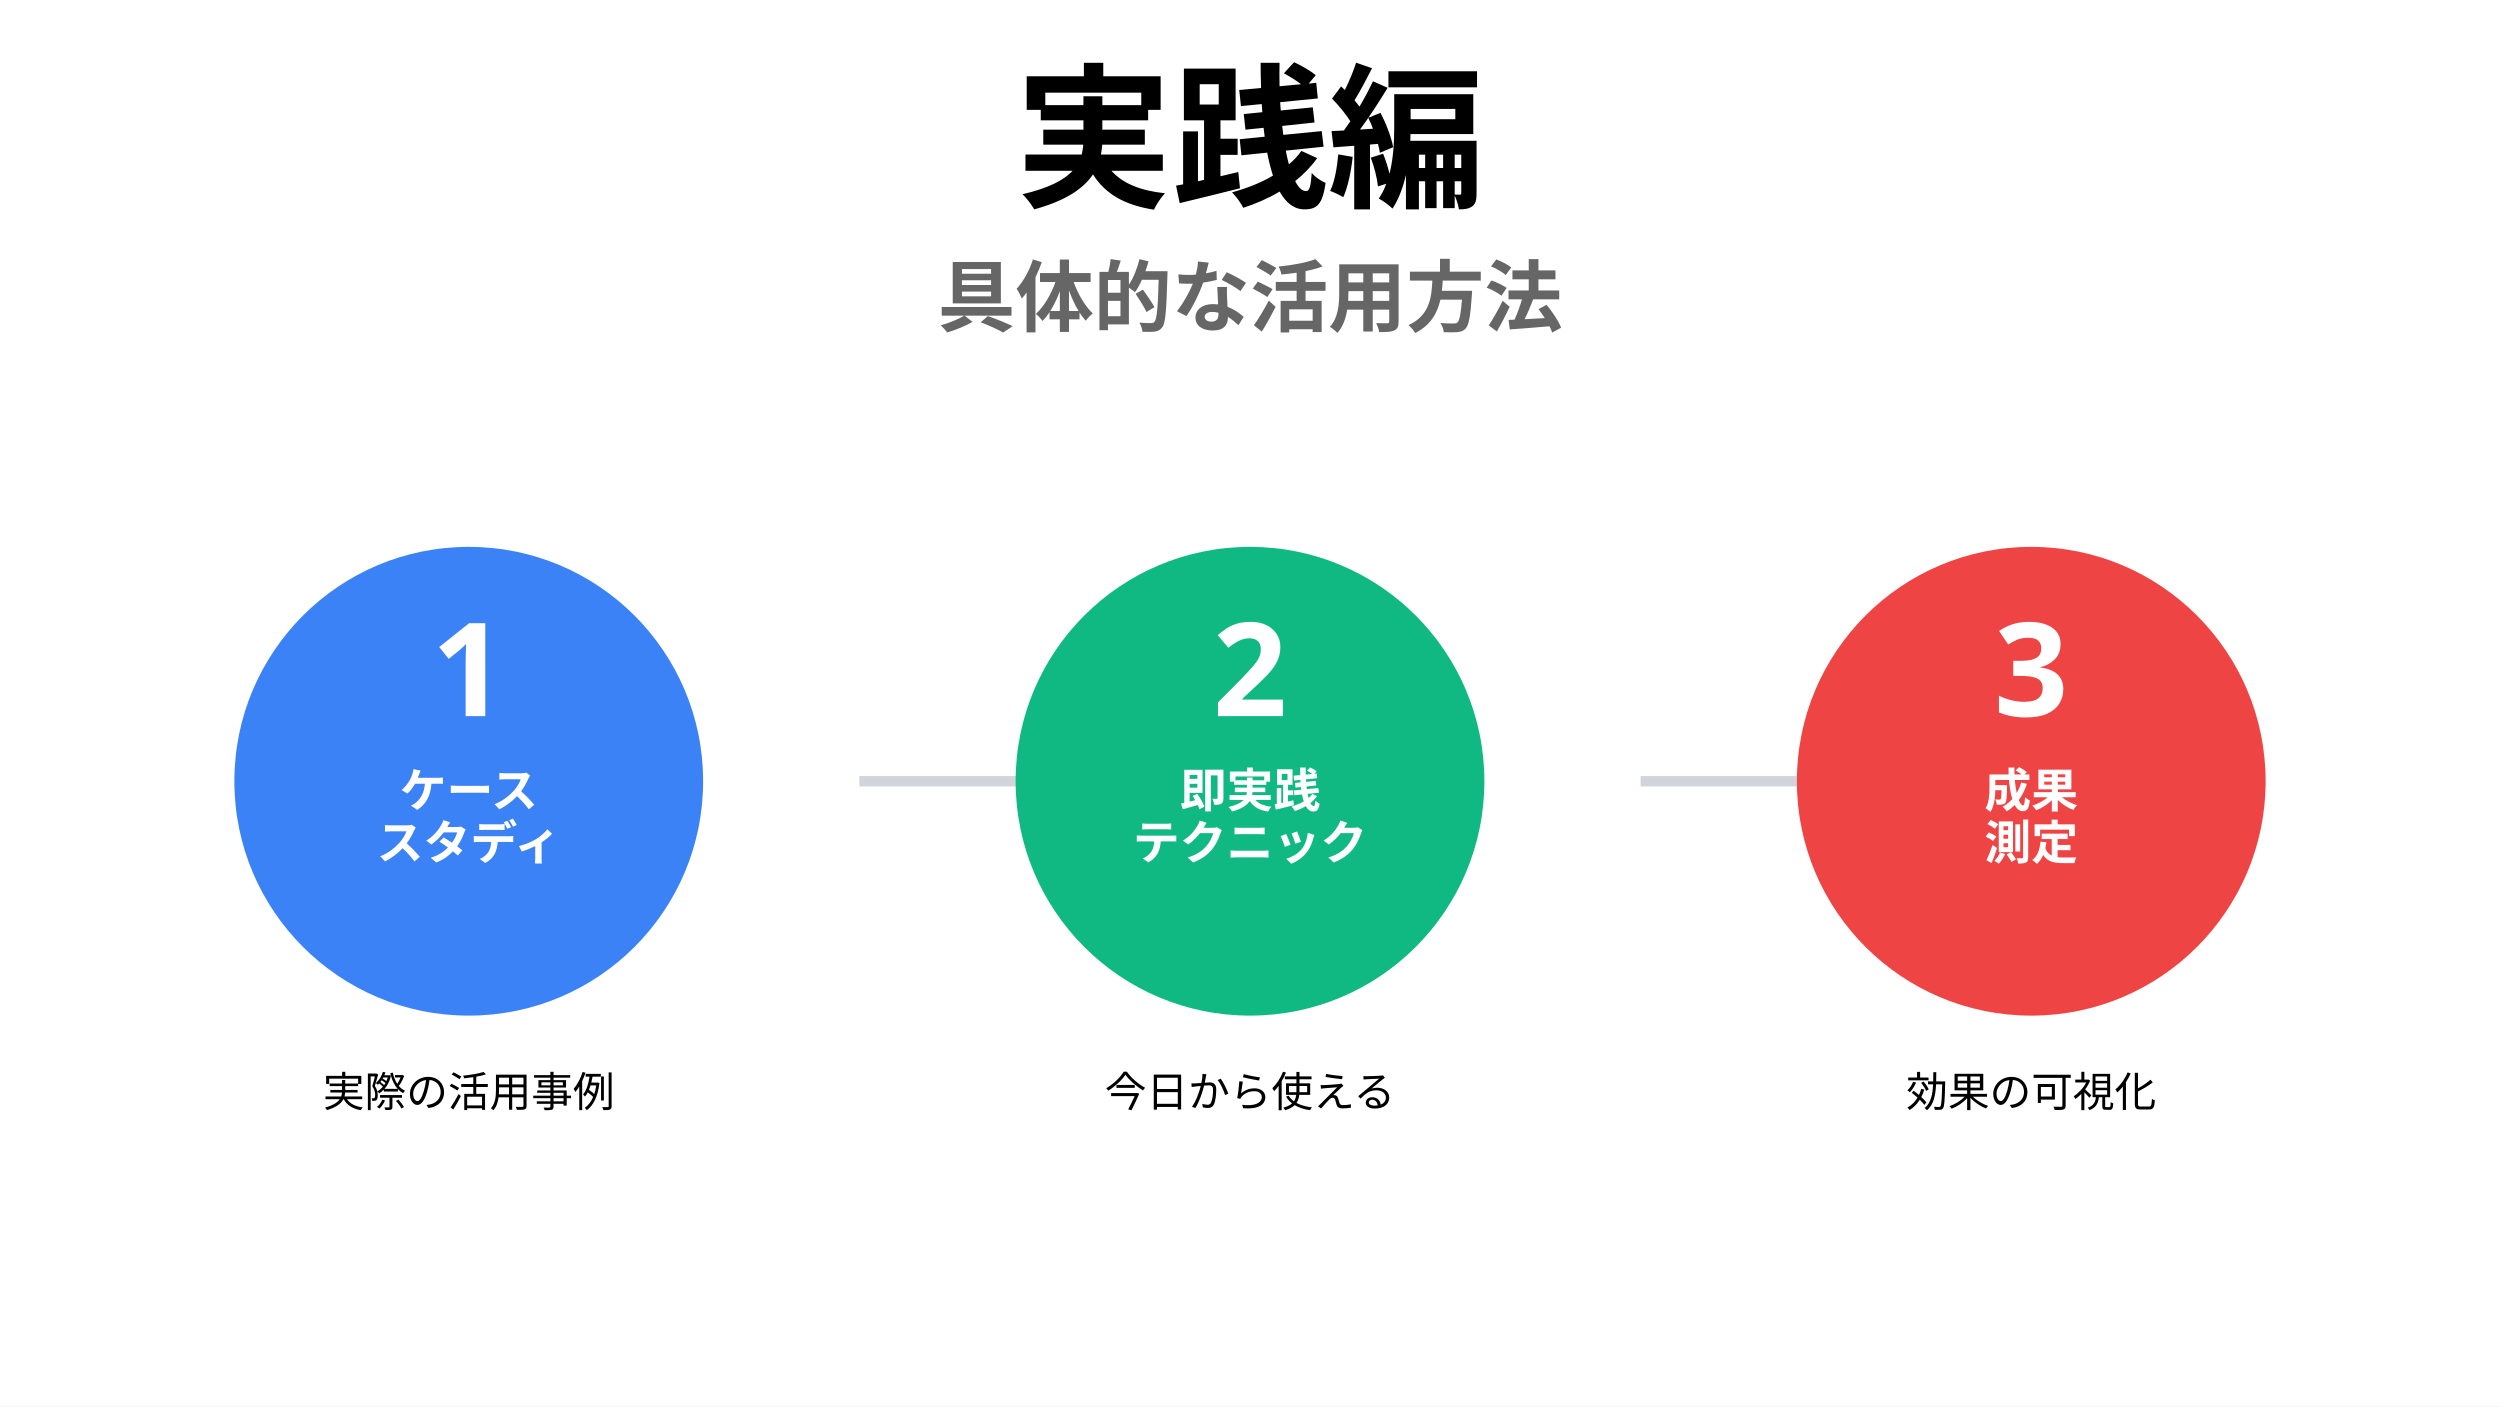
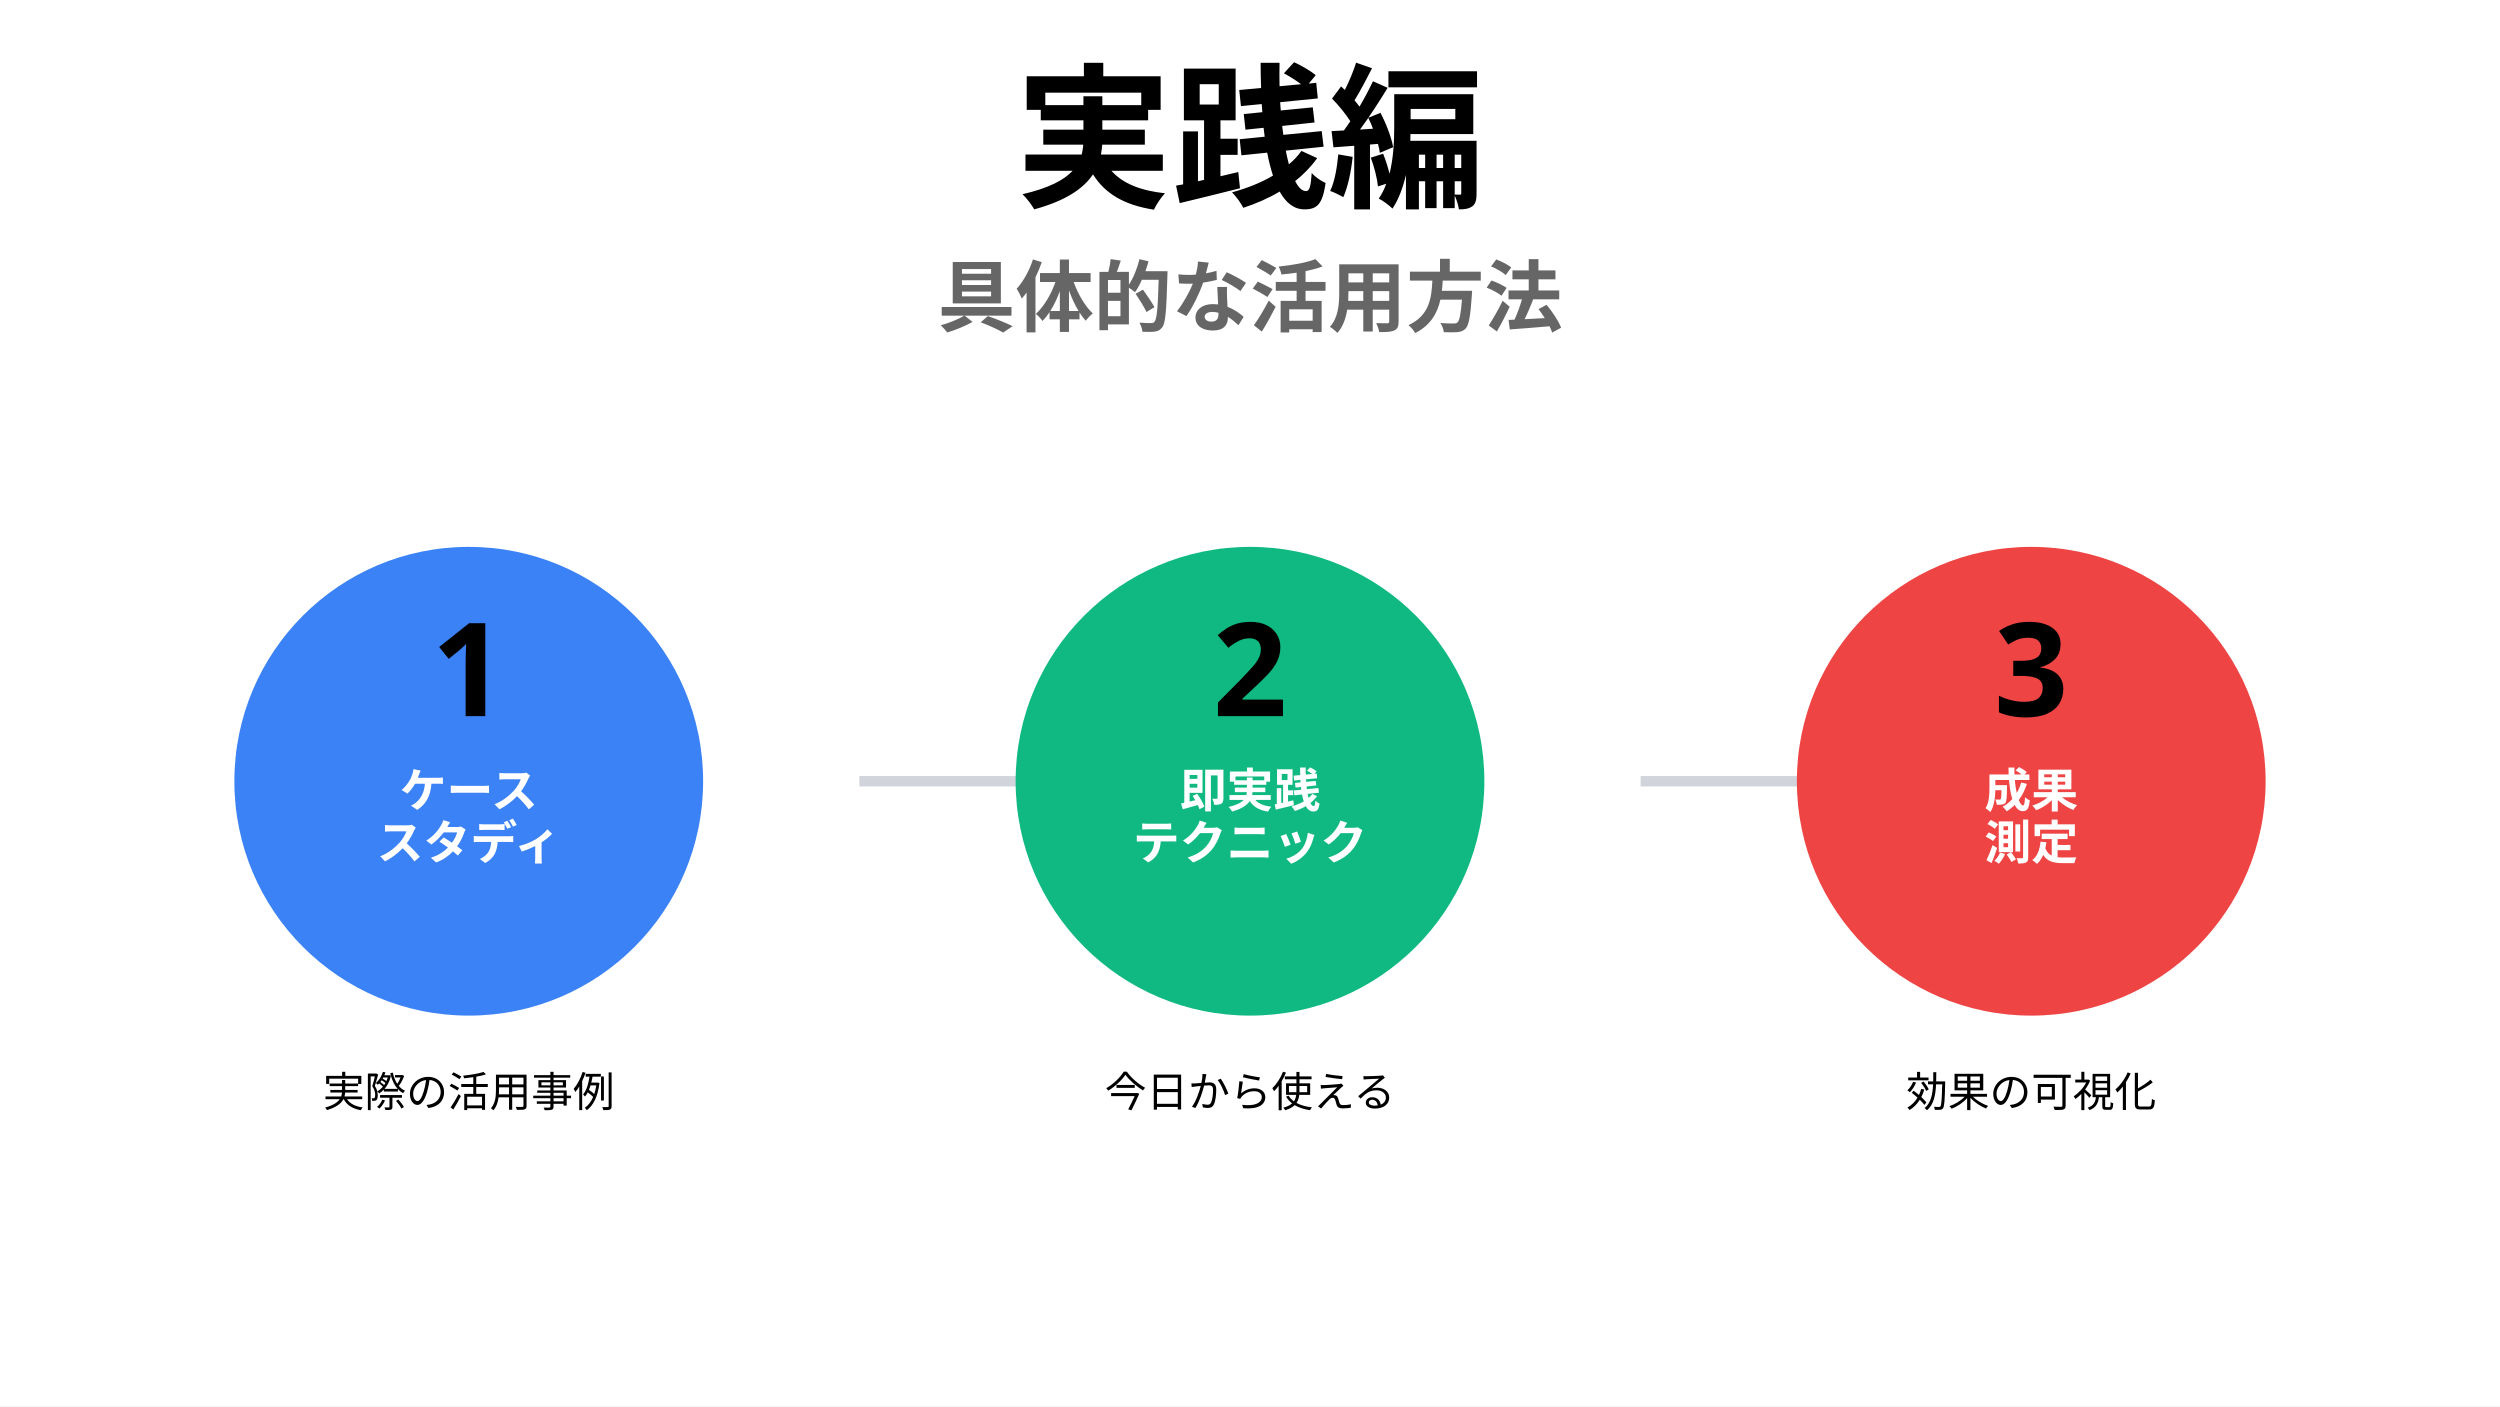
<svg xmlns="http://www.w3.org/2000/svg" viewBox="0 0 1920 1080">
  <rect width="1920" height="1080" fill="#FFFFFF" />
  <text x="960" y="150" font-family="Noto Sans, Noto Sans JP, sans-serif" font-size="120" font-weight="700" text-anchor="middle" fill="#000000">
    実践編
  </text>
  <text x="960" y="250" font-family="Noto Sans, Noto Sans JP, sans-serif" font-size="60" font-weight="bold" text-anchor="middle" fill="#666666">
    具体的な活用方法
  </text>
  <g transform="translate(960, 600)">
    <g transform="translate(-600, 0)">
      <circle cx="0" cy="0" r="180" fill="#3B82F6" />
-       <text x="0" y="-50" font-family="Noto Sans, Noto Sans JP, sans-serif" font-size="100" font-weight="700" text-anchor="middle" fill="#FFFFFF">1</text>
+       <text x="0" y="-50" font-family="Noto Sans, Noto Sans JP, sans-serif" font-size="100" font-weight="700" text-anchor="middle" fill="#000000">1</text>
      <text x="0" y="20" font-family="Noto Sans, Noto Sans JP, sans-serif" font-size="36" font-weight="bold" text-anchor="middle" fill="#FFFFFF">ケース</text>
      <text x="0" y="60" font-family="Noto Sans, Noto Sans JP, sans-serif" font-size="36" font-weight="bold" text-anchor="middle" fill="#FFFFFF">スタディ</text>
      <text x="0" y="250" font-family="Noto Sans, Noto Sans JP, sans-serif" font-size="32" text-anchor="middle" fill="#000000">実際の活用事例</text>
    </g>
    <g transform="translate(-300, 0)">
      <path d="M 0 0 L 200 0" stroke="#D1D5DB" stroke-width="8" fill="none" marker-end="url(#arrowhead4)" />
    </g>
    <g transform="translate(0, 0)">
      <circle cx="0" cy="0" r="180" fill="#10B981" />
-       <text x="0" y="-50" font-family="Noto Sans, Noto Sans JP, sans-serif" font-size="100" font-weight="700" text-anchor="middle" fill="#FFFFFF">2</text>
+       <text x="0" y="-50" font-family="Noto Sans, Noto Sans JP, sans-serif" font-size="100" font-weight="700" text-anchor="middle" fill="#000000">2</text>
      <text x="0" y="20" font-family="Noto Sans, Noto Sans JP, sans-serif" font-size="36" font-weight="bold" text-anchor="middle" fill="#FFFFFF">即実践</text>
      <text x="0" y="60" font-family="Noto Sans, Noto Sans JP, sans-serif" font-size="36" font-weight="bold" text-anchor="middle" fill="#FFFFFF">テクニック</text>
      <text x="0" y="250" font-family="Noto Sans, Noto Sans JP, sans-serif" font-size="32" text-anchor="middle" fill="#000000">今日から使える</text>
    </g>
    <g transform="translate(300, 0)">
      <path d="M 0 0 L 200 0" stroke="#D1D5DB" stroke-width="8" fill="none" marker-end="url(#arrowhead4)" />
    </g>
    <g transform="translate(600, 0)">
      <circle cx="0" cy="0" r="180" fill="#EF4444" />
-       <text x="0" y="-50" font-family="Noto Sans, Noto Sans JP, sans-serif" font-size="100" font-weight="700" text-anchor="middle" fill="#FFFFFF">3</text>
+       <text x="0" y="-50" font-family="Noto Sans, Noto Sans JP, sans-serif" font-size="100" font-weight="700" text-anchor="middle" fill="#000000">3</text>
      <text x="0" y="20" font-family="Noto Sans, Noto Sans JP, sans-serif" font-size="36" font-weight="bold" text-anchor="middle" fill="#FFFFFF">成果</text>
      <text x="0" y="60" font-family="Noto Sans, Noto Sans JP, sans-serif" font-size="36" font-weight="bold" text-anchor="middle" fill="#FFFFFF">測定</text>
      <text x="0" y="250" font-family="Noto Sans, Noto Sans JP, sans-serif" font-size="32" text-anchor="middle" fill="#000000">効果の可視化</text>
    </g>
  </g>
  <defs>
    <marker id="arrowhead4" markerWidth="10" markerHeight="10" refX="9" refY="3" orient="auto">
      <polygon points="0 0, 10 3, 0 6" fill="#D1D5DB" />
    </marker>
  </defs>
</svg>
